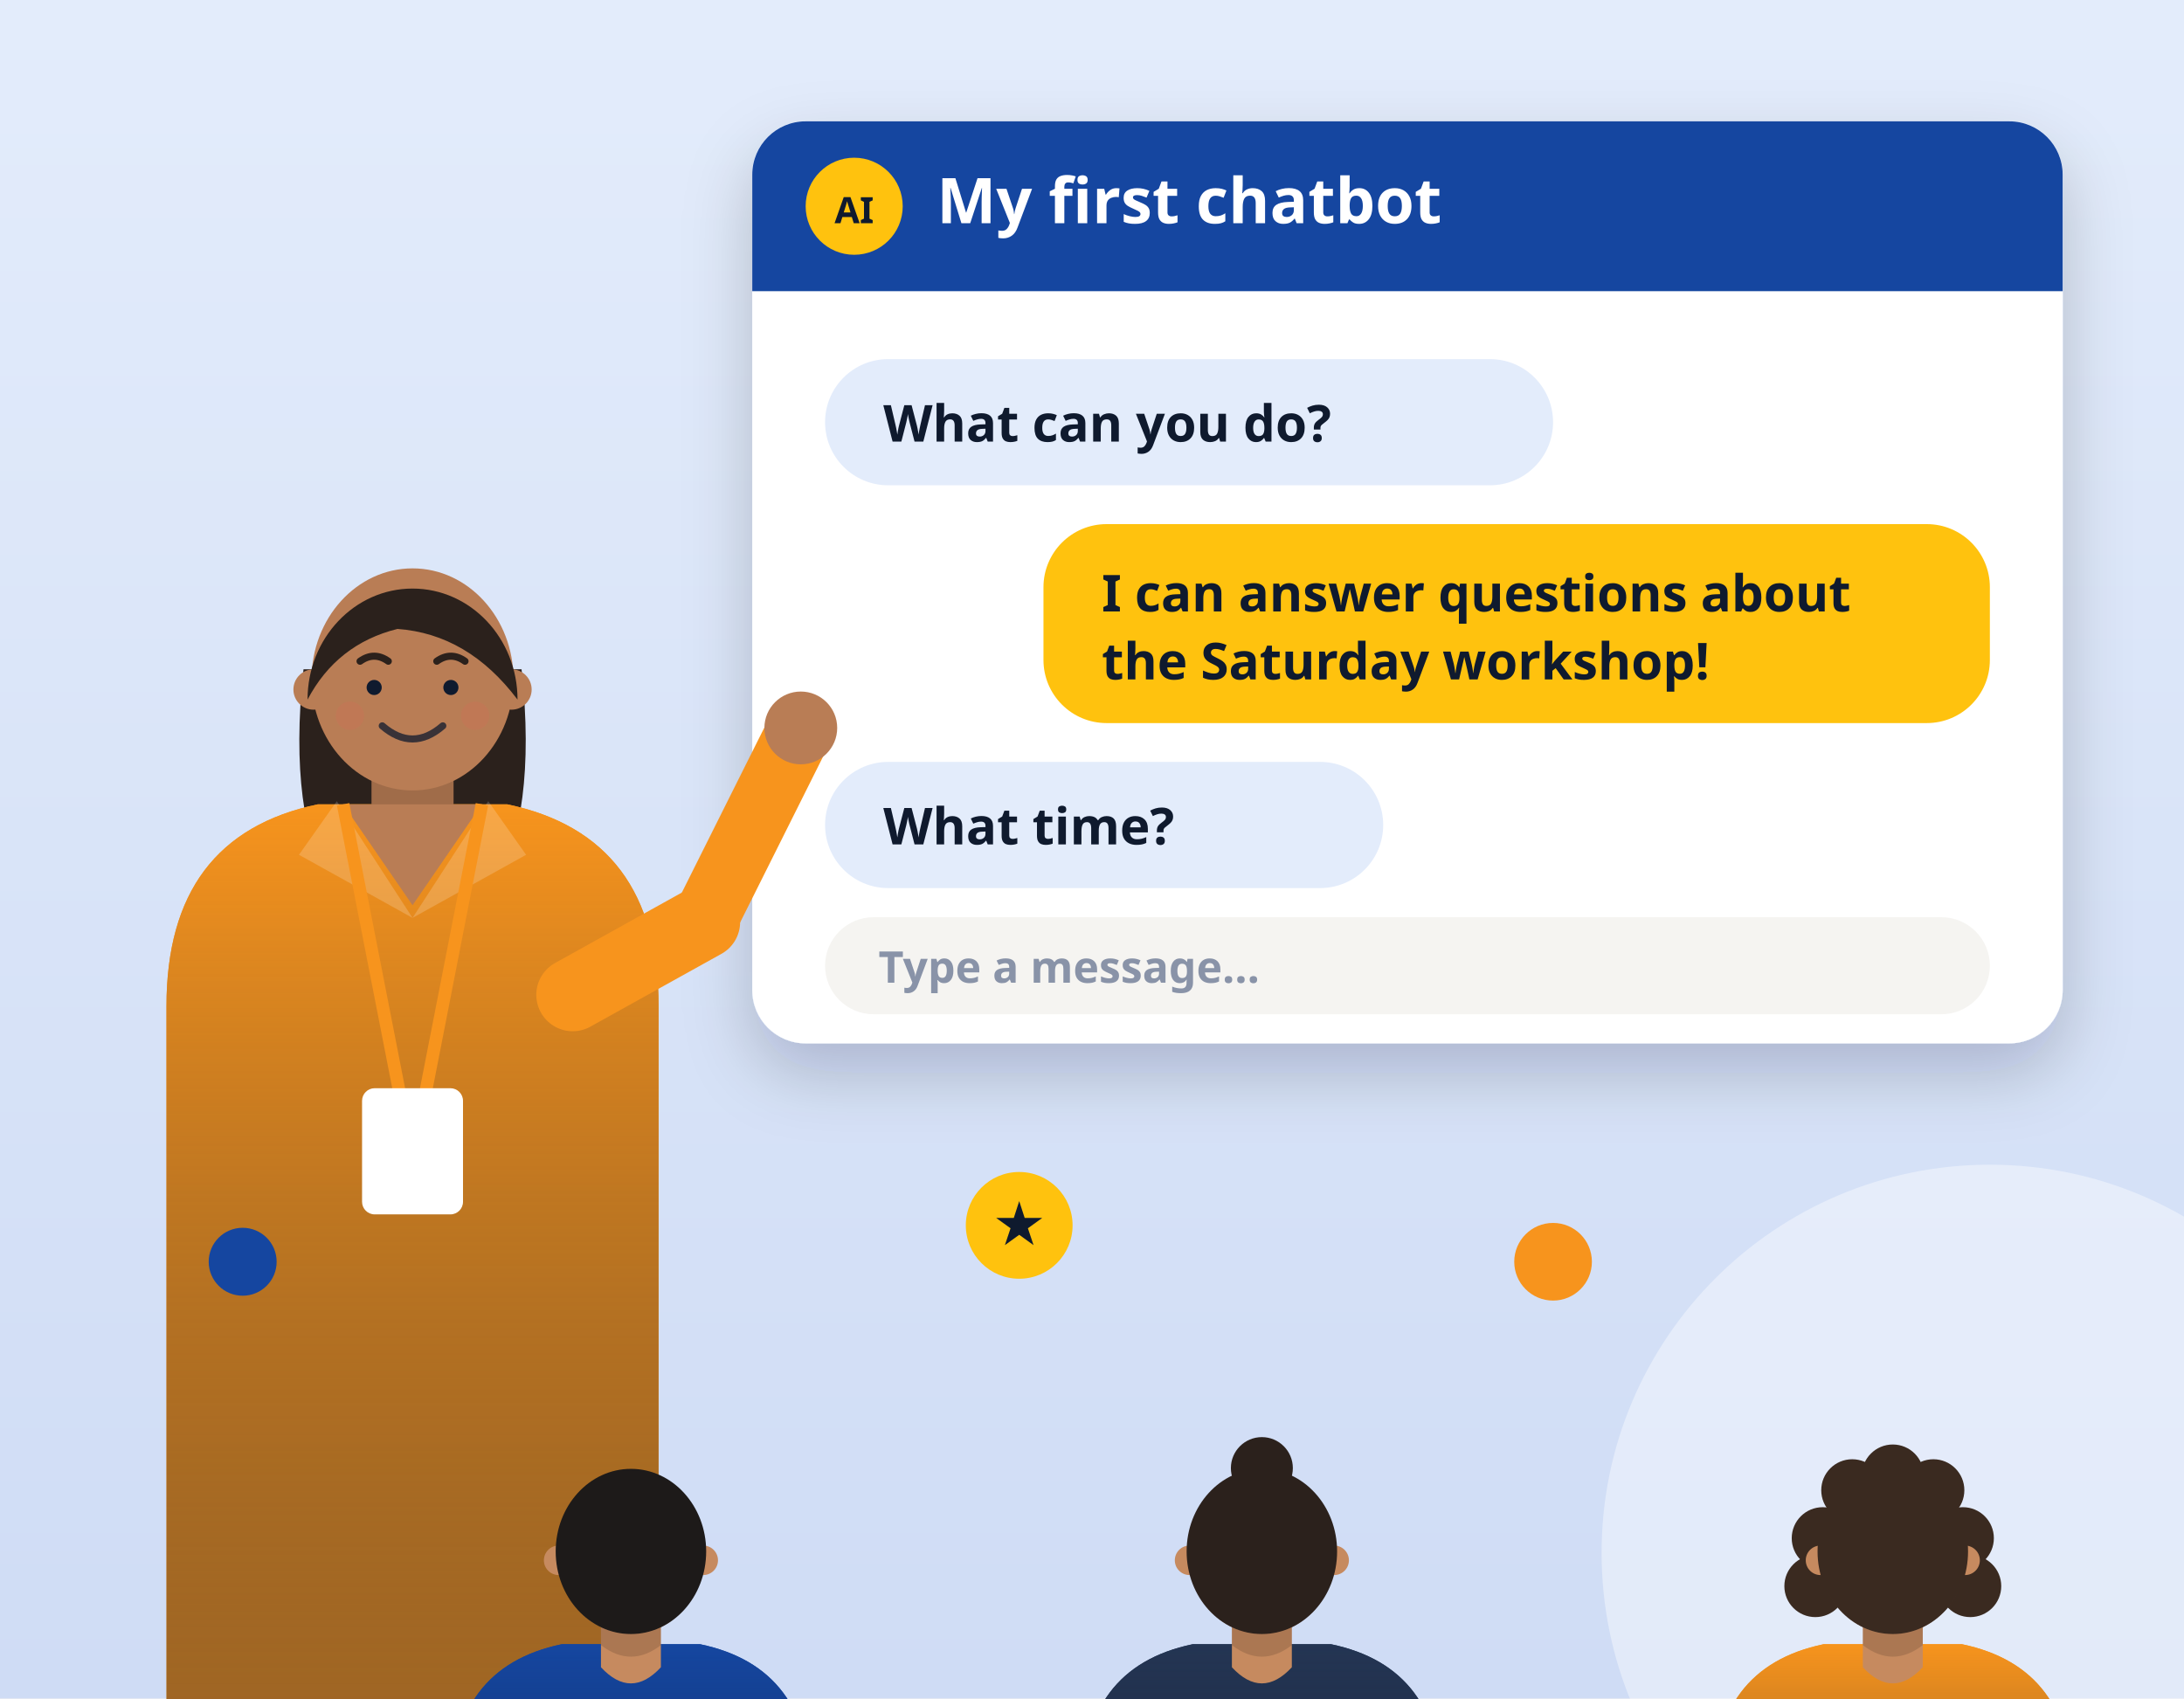
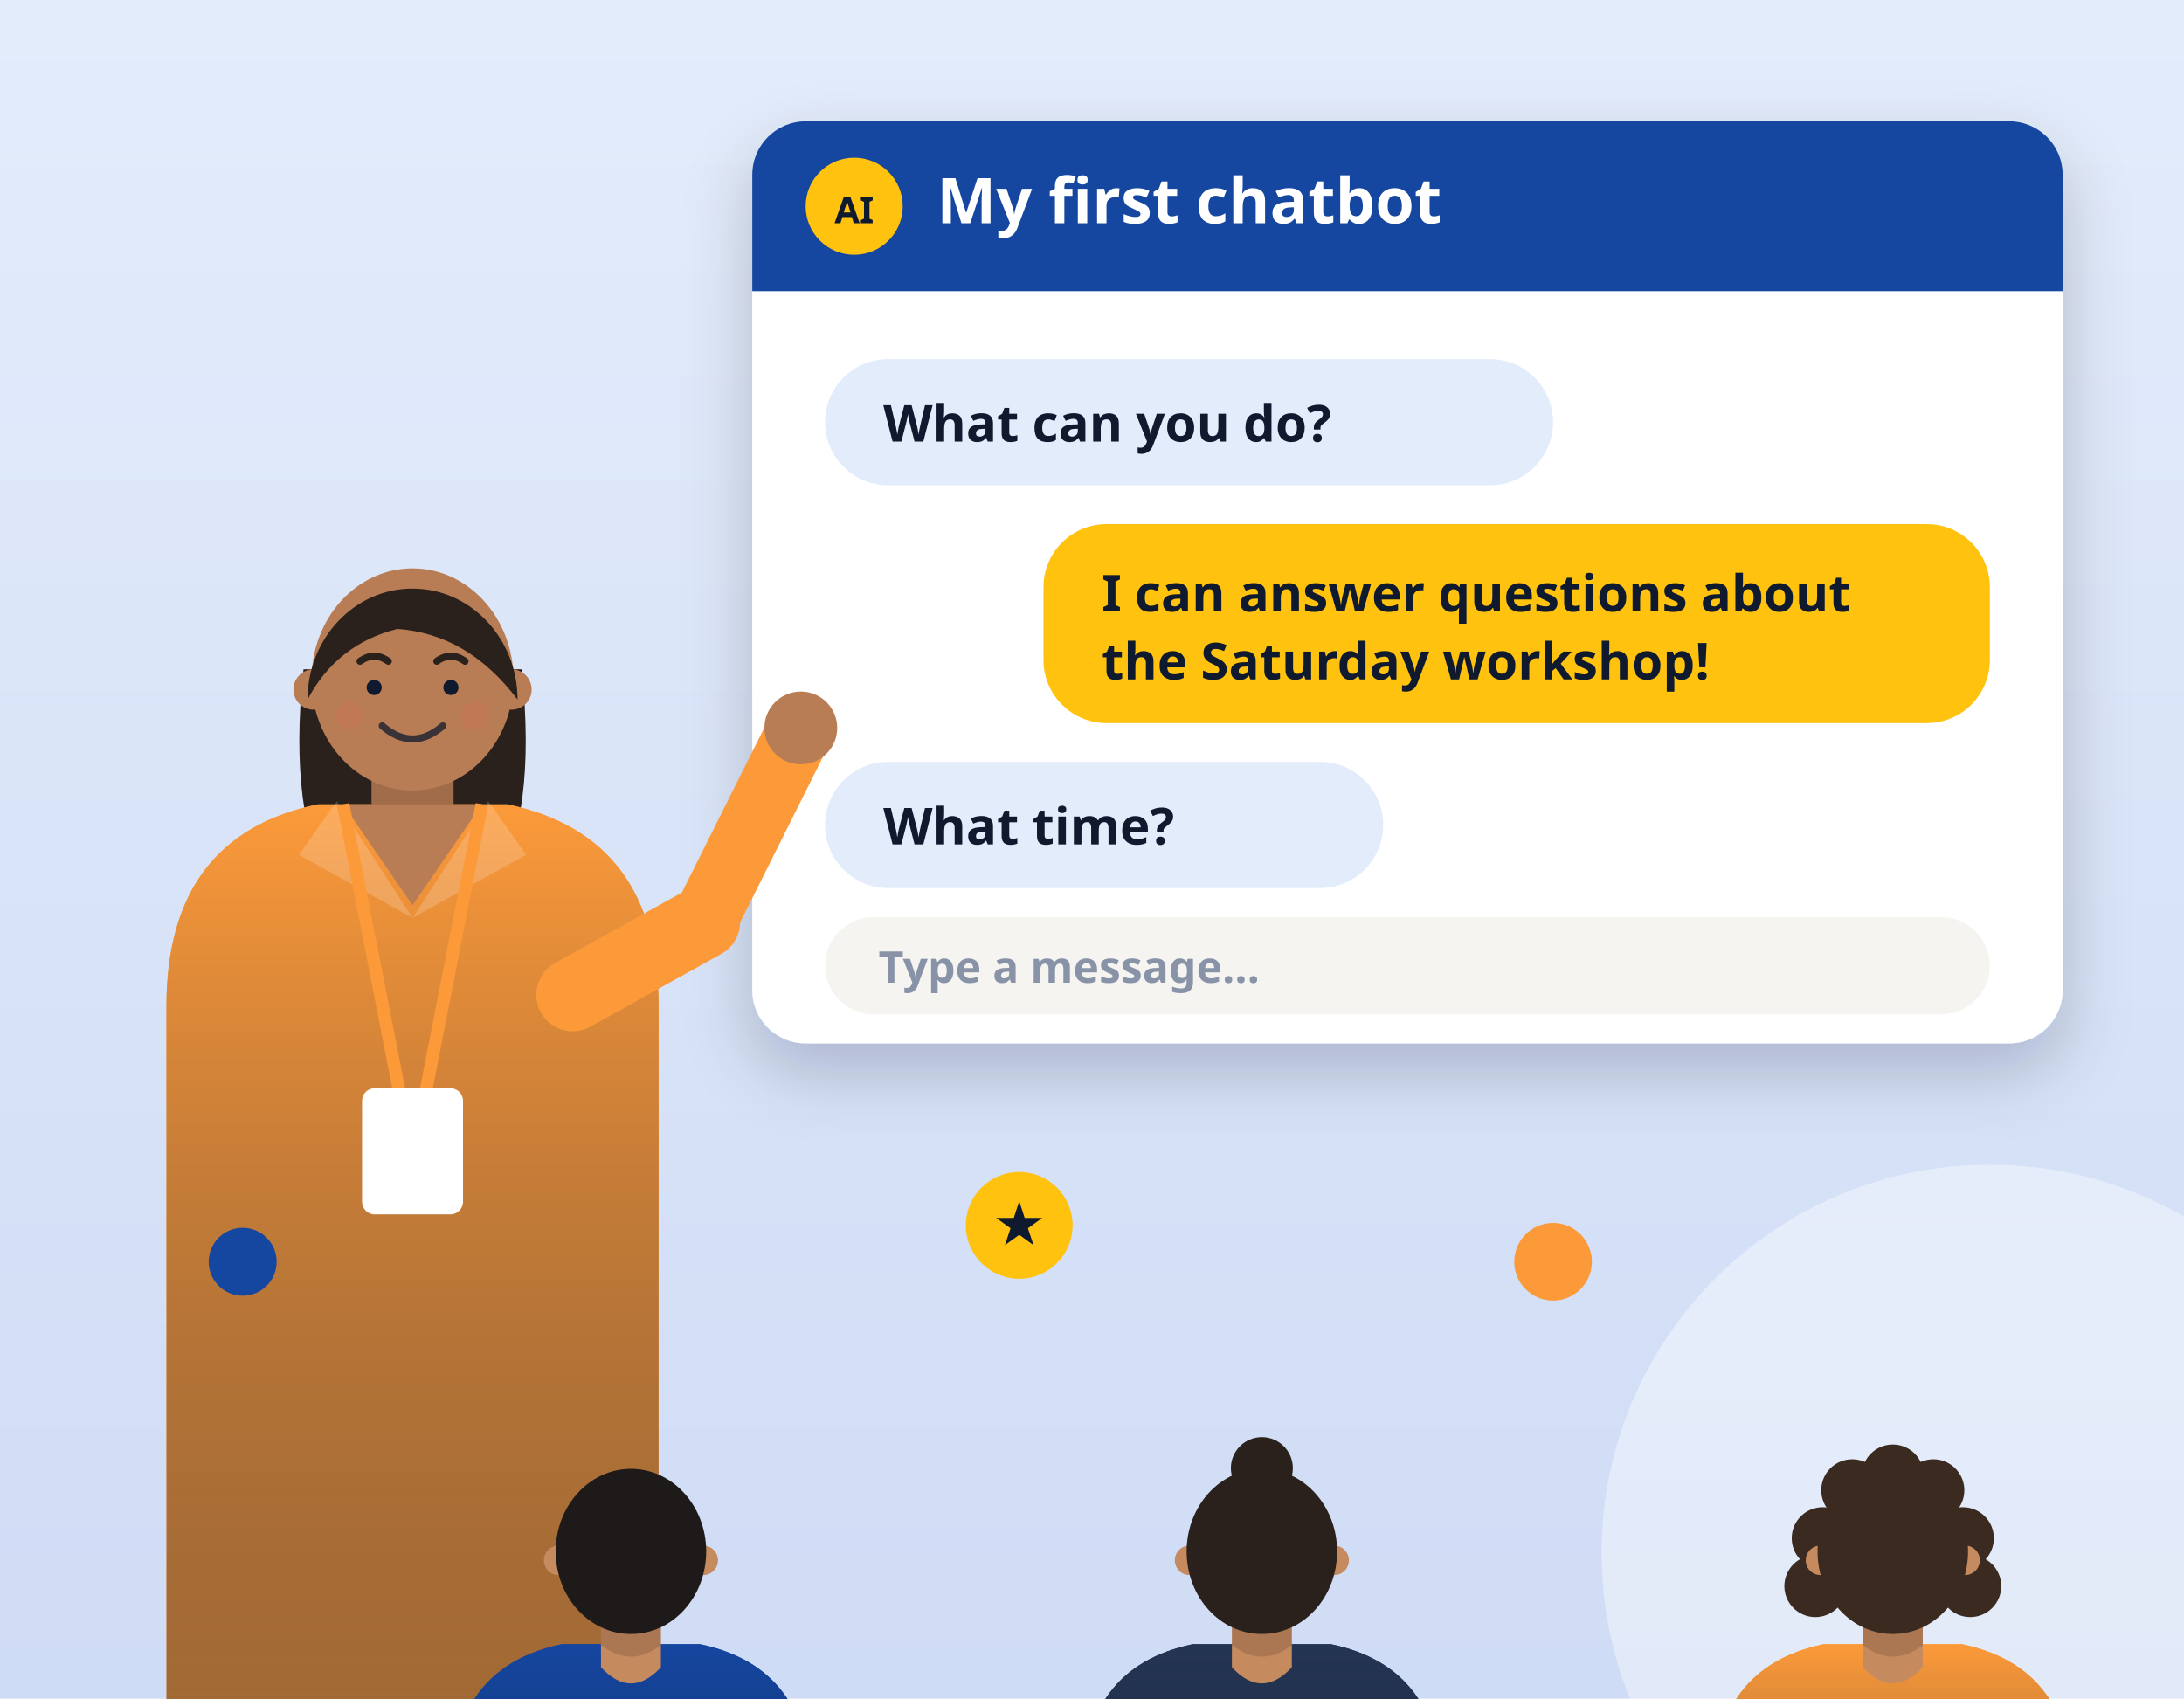
<svg xmlns="http://www.w3.org/2000/svg" viewBox="0 0 900 700" width="900" height="700">
  <defs>
    <filter id="sh" x="-15%" y="-15%" width="130%" height="140%">
      <feDropShadow dx="0" dy="12" stdDeviation="14" flood-color="#0f1a2e" flood-opacity="0.2" />
    </filter>
    <filter id="sh2" x="-15%" y="-15%" width="130%" height="140%">
      <feDropShadow dx="0" dy="5" stdDeviation="6" flood-color="#0f1a2e" flood-opacity="0.18" />
    </filter>
    <filter id="glow" x="-50%" y="-50%" width="200%" height="200%">
      <feGaussianBlur stdDeviation="10" />
    </filter>
-     <linearGradient id="g131" x1="0" y1="0" x2="0" y2="1">
+     <linearGradient id="g135" x1="0" y1="0" x2="0" y2="1">
      <stop offset="0" stop-color="#e3ecfb" />
      <stop offset="1" stop-color="#cfdcf5" />
    </linearGradient>
-     <linearGradient id="g132" x1="0" y1="0" x2="0" y2="1">
-       <stop offset="0" stop-color="#f7941d" />
-       <stop offset="1" stop-color="#f7941d" />
+     <linearGradient id="g136" x1="0" y1="0" x2="0" y2="1">
+       <stop offset="0" stop-color="#fc9a3a" />
+       <stop offset="1" stop-color="#fc9a3a" />
    </linearGradient>
-     <linearGradient id="g133" x1="0" y1="0" x2="0" y2="1">
-       <stop offset="0" stop-color="#f7941d" />
+     <linearGradient id="g137" x1="0" y1="0" x2="0" y2="1">
+       <stop offset="0" stop-color="#fc9a3a" />
      <stop offset="1" stop-color="#0f1a2e" stop-opacity="0.35" />
    </linearGradient>
-     <linearGradient id="g134" x1="0" y1="0" x2="0" y2="1">
+     <linearGradient id="g138" x1="0" y1="0" x2="0" y2="1">
      <stop offset="0" stop-color="#b97d55" />
      <stop offset="1" stop-color="#b97d55" />
    </linearGradient>
-     <linearGradient id="g135" x1="0" y1="0" x2="0" y2="1">
+     <linearGradient id="g139" x1="0" y1="0" x2="0" y2="1">
      <stop offset="0" stop-color="#1546a0" />
      <stop offset="1" stop-color="#1546a0" />
    </linearGradient>
-     <linearGradient id="g136" x1="0" y1="0" x2="0" y2="1">
+     <linearGradient id="g140" x1="0" y1="0" x2="0" y2="1">
      <stop offset="0" stop-color="#1546a0" />
      <stop offset="1" stop-color="#0f1a2e" stop-opacity="0.35" />
    </linearGradient>
-     <linearGradient id="g137" x1="0" y1="0" x2="0" y2="1">
+     <linearGradient id="g141" x1="0" y1="0" x2="0" y2="1">
      <stop offset="0" stop-color="#c68a5f" />
      <stop offset="1" stop-color="#c68a5f" />
    </linearGradient>
-     <linearGradient id="g138" x1="0" y1="0" x2="0" y2="1">
+     <linearGradient id="g142" x1="0" y1="0" x2="0" y2="1">
      <stop offset="0" stop-color="#243553" />
      <stop offset="1" stop-color="#243553" />
    </linearGradient>
-     <linearGradient id="g139" x1="0" y1="0" x2="0" y2="1">
+     <linearGradient id="g143" x1="0" y1="0" x2="0" y2="1">
      <stop offset="0" stop-color="#243553" />
      <stop offset="1" stop-color="#0f1a2e" stop-opacity="0.35" />
    </linearGradient>
-     <linearGradient id="g140" x1="0" y1="0" x2="0" y2="1">
+     <linearGradient id="g144" x1="0" y1="0" x2="0" y2="1">
      <stop offset="0" stop-color="#c68a5f" />
      <stop offset="1" stop-color="#c68a5f" />
    </linearGradient>
-     <linearGradient id="g141" x1="0" y1="0" x2="0" y2="1">
-       <stop offset="0" stop-color="#f7941d" />
-       <stop offset="1" stop-color="#f7941d" />
+     <linearGradient id="g145" x1="0" y1="0" x2="0" y2="1">
+       <stop offset="0" stop-color="#fc9a3a" />
+       <stop offset="1" stop-color="#fc9a3a" />
    </linearGradient>
-     <linearGradient id="g142" x1="0" y1="0" x2="0" y2="1">
-       <stop offset="0" stop-color="#f7941d" />
+     <linearGradient id="g146" x1="0" y1="0" x2="0" y2="1">
+       <stop offset="0" stop-color="#fc9a3a" />
      <stop offset="1" stop-color="#0f1a2e" stop-opacity="0.35" />
    </linearGradient>
-     <linearGradient id="g143" x1="0" y1="0" x2="0" y2="1">
+     <linearGradient id="g147" x1="0" y1="0" x2="0" y2="1">
      <stop offset="0" stop-color="#c68a5f" />
      <stop offset="1" stop-color="#c68a5f" />
    </linearGradient>
  </defs>
-   <rect width="900" height="700" fill="url(#g131)" />
+   <rect width="900" height="700" fill="url(#g135)" />
  <circle cx="820" cy="640" r="160" fill="rgba(255,255,255,0.4)" />
  <g filter="url(#sh)">
    <rect x="310" y="50" width="540" height="380" rx="22" fill="#ffffff" />
  </g>
  <path d="M310,72 a22,22 0 0 1 22,-22 h496 a22,22 0 0 1 22,22 V120 H310 Z" fill="#1546a0" />
  <circle cx="352" cy="85" r="20" fill="#ffc20e" />
  <text x="352" y="92" fill="#0f1a2e" font-size="15" font-weight="800" font-family="Archivo, 'Segoe UI', system-ui, -apple-system, sans-serif" text-anchor="middle">AI</text>
  <text x="386" y="92" fill="#ffffff" font-size="26" font-weight="800" font-family="Archivo, 'Segoe UI', system-ui, -apple-system, sans-serif">My first chatbot</text>
  <rect x="340" y="148" width="300" height="52" rx="26" fill="#e3ecfb" />
  <text x="364" y="182" fill="#0f1a2e" font-size="21" font-weight="700" font-family="Archivo, 'Segoe UI', system-ui, -apple-system, sans-serif">What can you do?</text>
  <rect x="430" y="216" width="390" height="82" rx="26" fill="#ffc20e" />
  <text x="454" y="252" fill="#0f1a2e" font-size="21" font-weight="700" font-family="Archivo, 'Segoe UI', system-ui, -apple-system, sans-serif">I can answer questions about</text>
  <text x="454" y="280" fill="#0f1a2e" font-size="21" font-weight="700" font-family="Archivo, 'Segoe UI', system-ui, -apple-system, sans-serif">the Saturday workshop!</text>
  <rect x="340" y="314" width="230" height="52" rx="26" fill="#e3ecfb" />
  <text x="364" y="348" fill="#0f1a2e" font-size="21" font-weight="700" font-family="Archivo, 'Segoe UI', system-ui, -apple-system, sans-serif">What time?</text>
  <rect x="340" y="378" width="480" height="40" rx="20" fill="#f5f4f1" />
  <text x="362" y="405" fill="#8993a8" font-size="18" font-weight="600" font-family="Archivo, 'Segoe UI', system-ui, -apple-system, sans-serif">Type a message…</text>
  <path d="M125.072,275.84 C115.92,359.04 145.04,388.16 170,384 C194.96,388.16 224.08,359.04 214.928,275.84 Z" fill="#2b211c" />
-   <path d="M68.6,880.08 V414.68 Q68.6,344.48 131,331.48 L209,331.48 Q271.4,344.48 271.4,414.68 V880.08 Z" fill="url(#g132)" />
-   <path d="M68.6,880.08 V414.68 Q68.6,344.48 131,331.48 L209,331.48 Q271.4,344.48 271.4,414.68 V880.08 Z" fill="url(#g133)" />
+   <path d="M68.6,880.08 V414.68 Q68.6,344.48 131,331.48 L209,331.48 Q271.4,344.48 271.4,414.68 V880.08 Z" fill="url(#g136)" />
+   <path d="M68.6,880.08 V414.68 Q68.6,344.48 131,331.48 L209,331.48 Q271.4,344.48 271.4,414.68 V880.08 Z" fill="url(#g137)" />
  <path d="M153.1,304.96 h33.8 v39.52 q-16.9,18.2 -33.8,0 Z" fill="#b97d55" />
  <path d="M153.1,317.44 h33.8 v14.56 q-16.9,13 -33.8,0 Z" fill="rgba(0,0,0,0.14)" />
  <circle cx="129.232" cy="284.16" r="8.32" fill="#b97d55" />
  <circle cx="210.768" cy="284.16" r="8.32" fill="#b97d55" />
-   <ellipse cx="170" cy="280" rx="41.6" ry="45.76" fill="url(#g134)" />
+   <ellipse cx="170" cy="280" rx="41.6" ry="45.76" fill="url(#g138)" />
  <path d="M126.736,288.32 A43.264,45.76 0 0 1 213.264,288.32 Q192.88,261.28 163.76,259.2 Q138.8,265.44 126.736,288.32 Z" fill="#2b211c" />
  <path d="M141.4,331.48 L170,373.08 L198.6,331.48 Z" fill="#b97d55" />
  <path d="M138.8,330.18 L170,378.28 L123.2,352.28 Z M201.2,330.18 L170,378.28 L216.8,352.28 Z" fill="rgba(255,255,255,0.18)" />
  <circle cx="154.192" cy="283.328" r="3.12" fill="#0f1a2e" />
  <circle cx="185.808" cy="283.328" r="3.12" fill="#0f1a2e" />
  <path d="M148.368,272.512 q5.824,-4.16 11.648,0 M179.984,272.512 q5.824,-4.16 11.648,0" fill="none" stroke="#2b211c" stroke-width="2.912" stroke-linecap="round" />
  <path d="M157.52,299.136 q12.48,10.816 24.96,0" fill="none" stroke="#0f1a2e" stroke-width="2.912" stroke-linecap="round" opacity="0.75" />
  <circle cx="144.208" cy="294.976" r="5.824" fill="rgba(220,100,90,0.22)" />
  <circle cx="195.792" cy="294.976" r="5.824" fill="rgba(220,100,90,0.22)" />
-   <path d="M141.4,331.48 L164.8,451.08 M198.6,331.48 L175.2,451.08" stroke="#f7941d" stroke-width="5.2" fill="none" />
+   <path d="M141.4,331.48 L164.8,451.08 M198.6,331.48 L175.2,451.08" stroke="#fc9a3a" stroke-width="5.2" fill="none" />
  <rect x="149.2" y="448.48" width="41.6" height="52" rx="5.2" fill="#ffffff" />
-   <polyline points="236,410 290,380" fill="none" stroke="#f7941d" stroke-width="30" stroke-linecap="round" stroke-linejoin="round" />
-   <polyline points="290,380 330,300" fill="none" stroke="#f7941d" stroke-width="27" stroke-linecap="round" stroke-linejoin="round" />
+   <polyline points="236,410 290,380" fill="none" stroke="#fc9a3a" stroke-width="30" stroke-linecap="round" stroke-linejoin="round" />
+   <polyline points="290,380 330,300" fill="none" stroke="#fc9a3a" stroke-width="27" stroke-linecap="round" stroke-linejoin="round" />
  <circle cx="330" cy="300" r="15" fill="#b97d55" />
-   <path d="M185.9,860.02 V738.42 Q185.9,687.12 231.5,677.62 L288.5,677.62 Q334.1,687.12 334.1,738.42 V860.02 Z" fill="url(#g135)" />
-   <path d="M185.9,860.02 V738.42 Q185.9,687.12 231.5,677.62 L288.5,677.62 Q334.1,687.12 334.1,738.42 V860.02 Z" fill="url(#g136)" />
+   <path d="M185.9,860.02 V738.42 Q185.9,687.12 231.5,677.62 L288.5,677.62 Q334.1,687.12 334.1,738.42 V860.02 Z" fill="url(#g139)" />
+   <path d="M185.9,860.02 V738.42 Q185.9,687.12 231.5,677.62 L288.5,677.62 Q334.1,687.12 334.1,738.42 V860.02 Z" fill="url(#g140)" />
  <path d="M247.65,658.24 h24.7 v28.88 q-12.35,13.3 -24.7,0 Z" fill="#c68a5f" />
  <path d="M247.65,667.36 h24.7 v10.64 q-12.35,9.5 -24.7,0 Z" fill="rgba(0,0,0,0.14)" />
  <circle cx="230.208" cy="643.04" r="6.08" fill="#c68a5f" />
  <circle cx="289.792" cy="643.04" r="6.08" fill="#c68a5f" />
-   <ellipse cx="260" cy="640" rx="30.4" ry="33.44" fill="url(#g137)" />
+   <ellipse cx="260" cy="640" rx="30.4" ry="33.44" fill="url(#g141)" />
  <ellipse cx="260" cy="639.392" rx="31.008" ry="34.048" fill="#1d1a19" />
  <circle cx="520" cy="605.04" r="12.768" fill="#2b211c" />
-   <path d="M445.9,860.02 V738.42 Q445.9,687.12 491.5,677.62 L548.5,677.62 Q594.1,687.12 594.1,738.42 V860.02 Z" fill="url(#g138)" />
-   <path d="M445.9,860.02 V738.42 Q445.9,687.12 491.5,677.62 L548.5,677.62 Q594.1,687.12 594.1,738.42 V860.02 Z" fill="url(#g139)" />
+   <path d="M445.9,860.02 V738.42 Q445.9,687.12 491.5,677.62 L548.5,677.62 Q594.1,687.12 594.1,738.42 V860.02 Z" fill="url(#g142)" />
+   <path d="M445.9,860.02 V738.42 Q445.9,687.12 491.5,677.62 L548.5,677.62 Q594.1,687.12 594.1,738.42 V860.02 Z" fill="url(#g143)" />
  <path d="M507.65,658.24 h24.7 v28.88 q-12.35,13.3 -24.7,0 Z" fill="#c68a5f" />
  <path d="M507.65,667.36 h24.7 v10.64 q-12.35,9.5 -24.7,0 Z" fill="rgba(0,0,0,0.14)" />
  <circle cx="490.208" cy="643.04" r="6.08" fill="#c68a5f" />
  <circle cx="549.792" cy="643.04" r="6.08" fill="#c68a5f" />
-   <ellipse cx="520" cy="640" rx="30.4" ry="33.44" fill="url(#g140)" />
+   <ellipse cx="520" cy="640" rx="30.4" ry="33.44" fill="url(#g144)" />
  <ellipse cx="520" cy="639.392" rx="31.008" ry="34.048" fill="#2b211c" />
  <circle cx="751.12" cy="633.92" r="12.768" fill="#3a2a20" />
  <circle cx="748.08" cy="653.68" r="12.768" fill="#3a2a20" />
  <circle cx="808.88" cy="633.92" r="12.768" fill="#3a2a20" />
  <circle cx="811.92" cy="653.68" r="12.768" fill="#3a2a20" />
  <circle cx="763.28" cy="614.16" r="12.768" fill="#3a2a20" />
  <circle cx="796.72" cy="614.16" r="12.768" fill="#3a2a20" />
  <circle cx="780" cy="608.08" r="12.768" fill="#3a2a20" />
-   <path d="M705.9,860.02 V738.42 Q705.9,687.12 751.5,677.62 L808.5,677.62 Q854.1,687.12 854.1,738.42 V860.02 Z" fill="url(#g141)" />
-   <path d="M705.9,860.02 V738.42 Q705.9,687.12 751.5,677.62 L808.5,677.62 Q854.1,687.12 854.1,738.42 V860.02 Z" fill="url(#g142)" />
+   <path d="M705.9,860.02 V738.42 Q705.9,687.12 751.5,677.62 L808.5,677.62 Q854.1,687.12 854.1,738.42 V860.02 Z" fill="url(#g145)" />
+   <path d="M705.9,860.02 V738.42 Q705.9,687.12 751.5,677.62 L808.5,677.62 Q854.1,687.12 854.1,738.42 V860.02 Z" fill="url(#g146)" />
  <path d="M767.65,658.24 h24.7 v28.88 q-12.35,13.3 -24.7,0 Z" fill="#c68a5f" />
  <path d="M767.65,667.36 h24.7 v10.64 q-12.35,9.5 -24.7,0 Z" fill="rgba(0,0,0,0.14)" />
  <circle cx="750.208" cy="643.04" r="6.08" fill="#c68a5f" />
  <circle cx="809.792" cy="643.04" r="6.08" fill="#c68a5f" />
-   <ellipse cx="780" cy="640" rx="30.4" ry="33.44" fill="url(#g143)" />
+   <ellipse cx="780" cy="640" rx="30.4" ry="33.44" fill="url(#g147)" />
  <ellipse cx="780" cy="639.392" rx="31.008" ry="34.048" fill="#3a2a20" />
  <circle cx="420" cy="505" r="22" fill="#ffc20e" />
  <text x="420" y="513" fill="#0f1a2e" font-size="22" font-weight="800" font-family="Archivo, 'Segoe UI', system-ui, -apple-system, sans-serif" text-anchor="middle">★</text>
-   <circle cx="640" cy="520" r="16" fill="#f7941d" />
+   <circle cx="640" cy="520" r="16" fill="#fc9a3a" />
  <circle cx="100" cy="520" r="14" fill="#1546a0" />
</svg>
